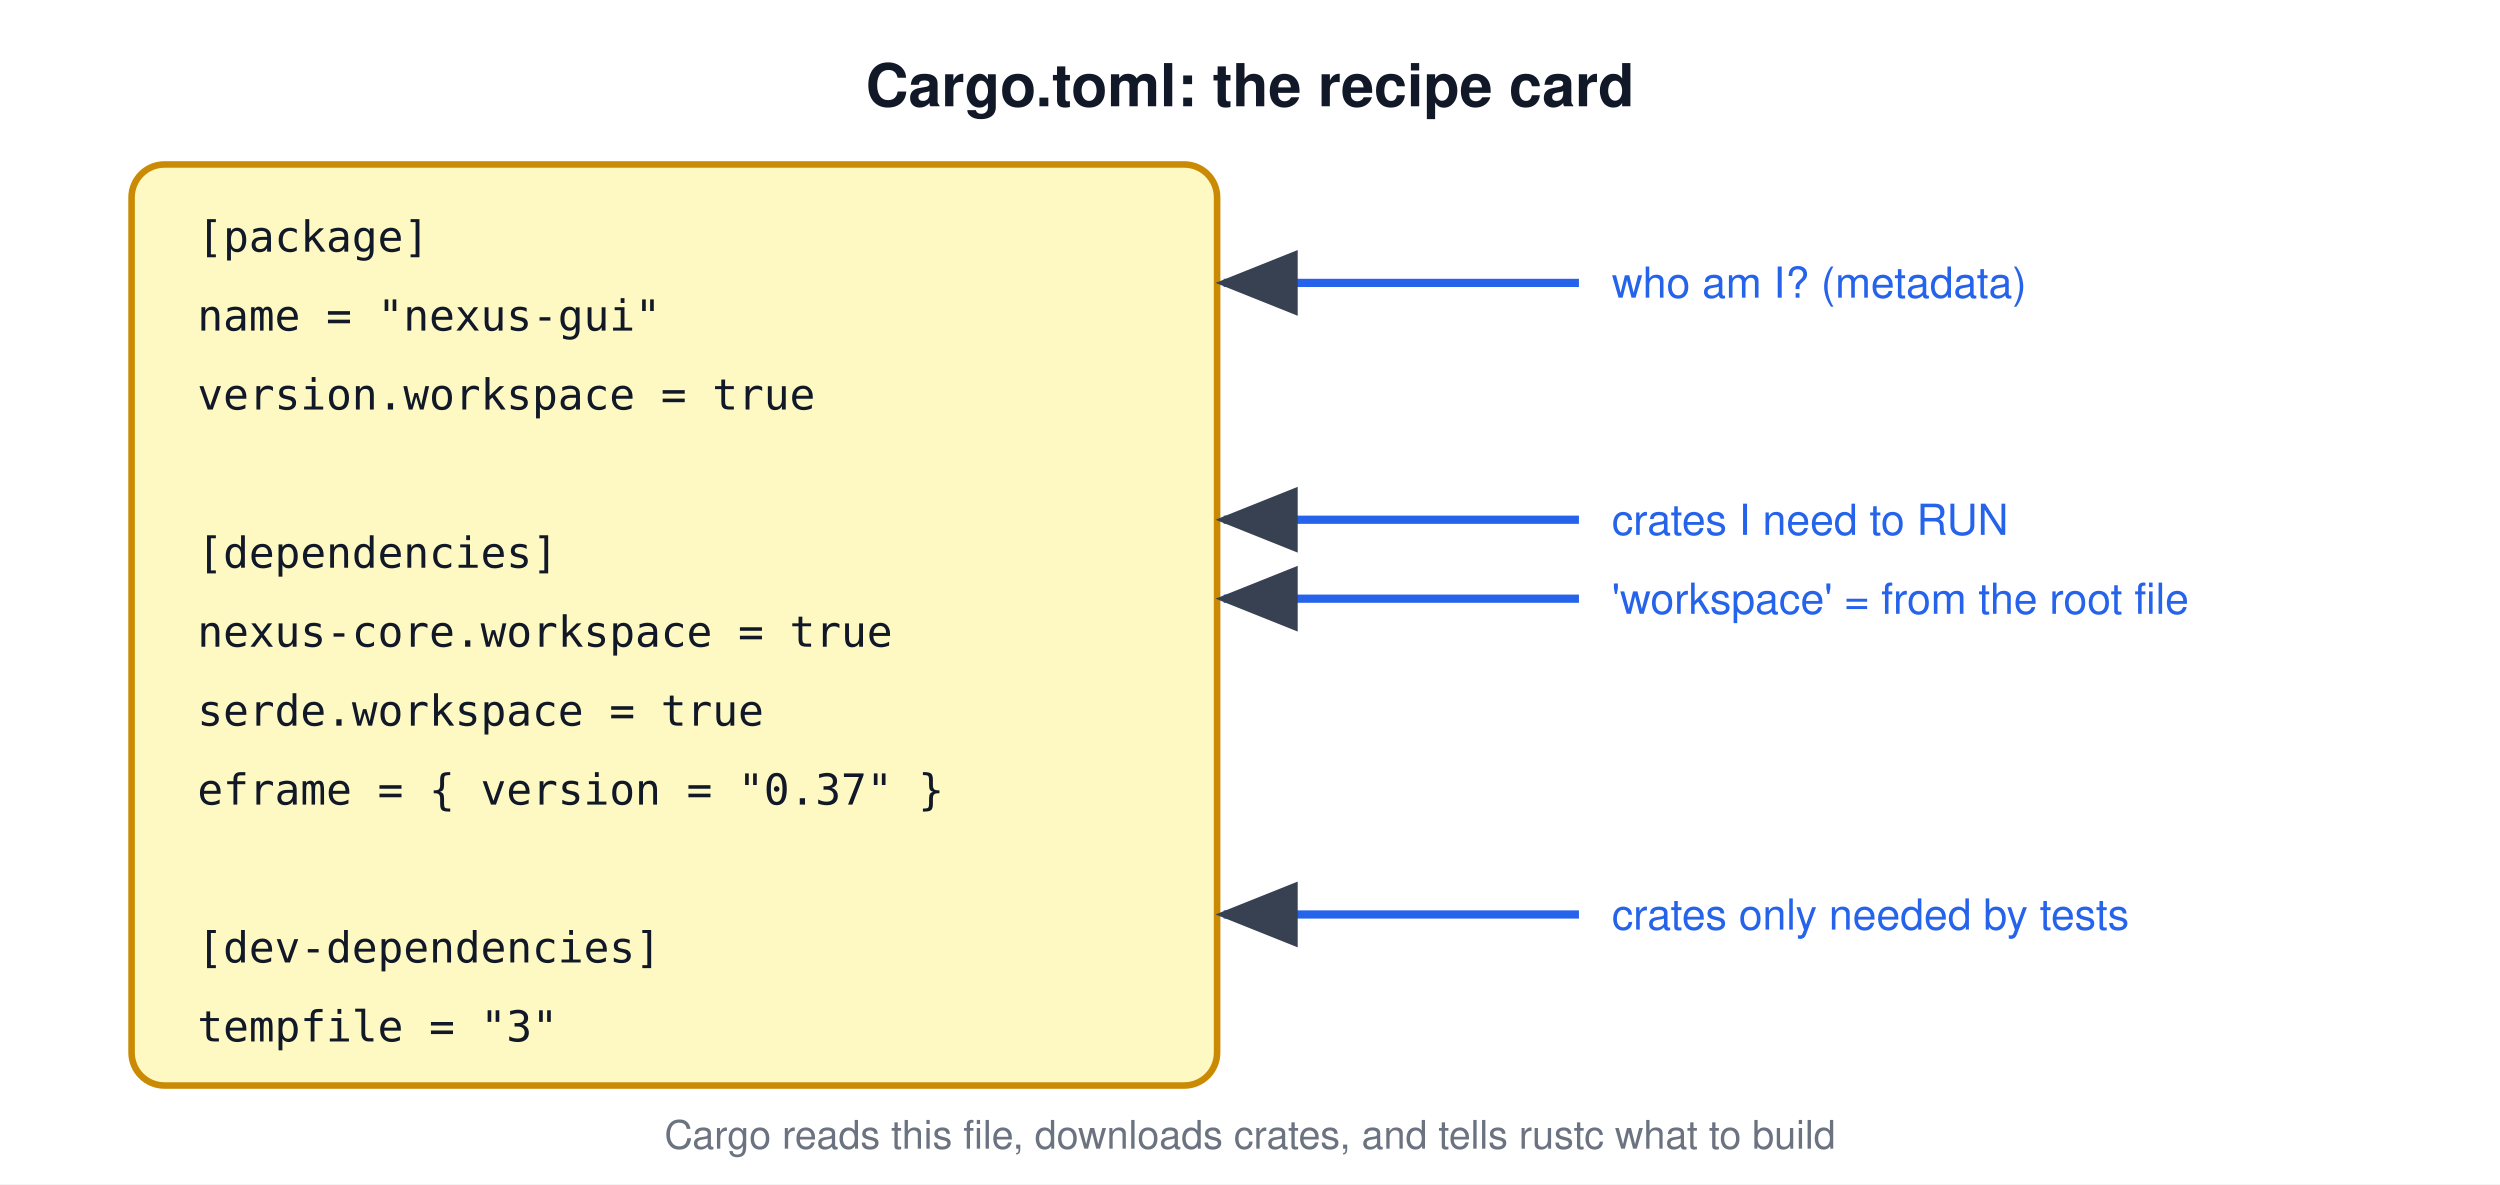
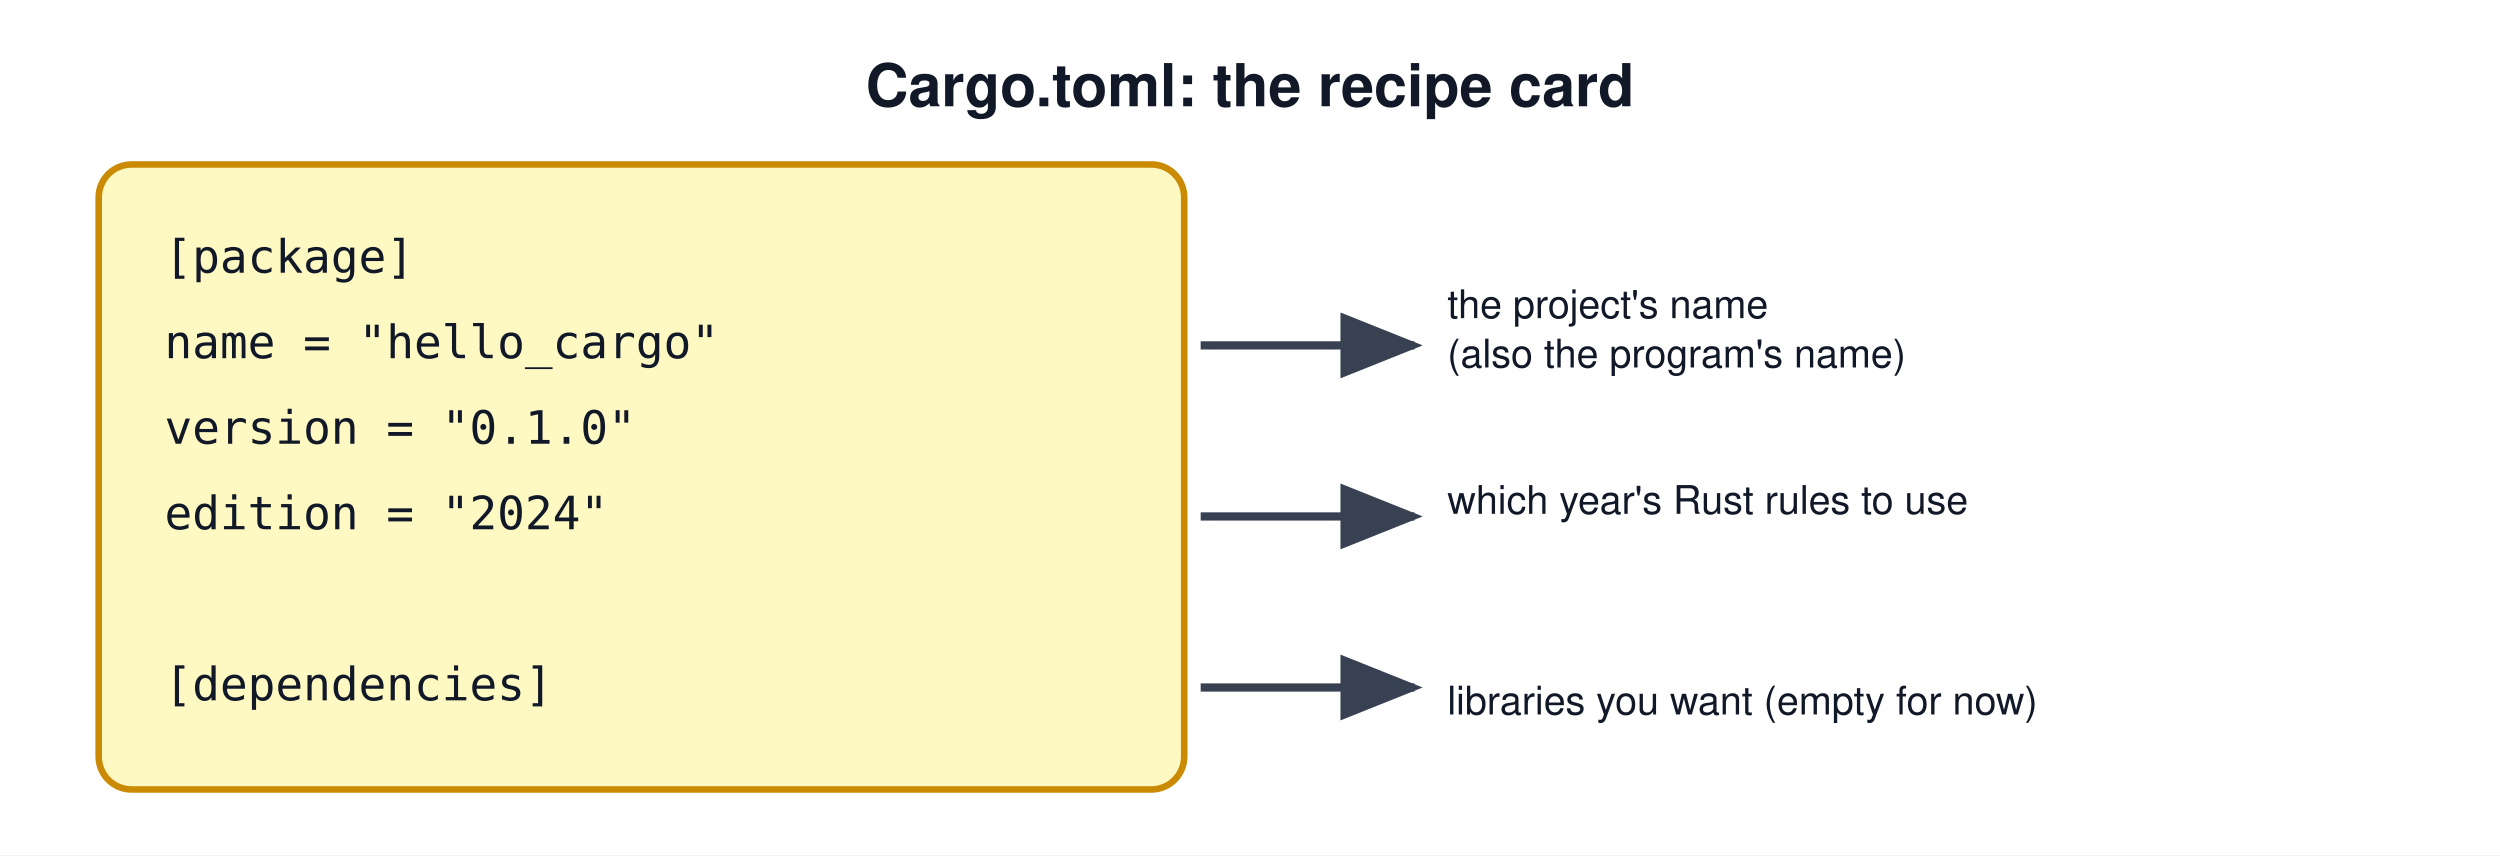
- <svg xmlns="http://www.w3.org/2000/svg" viewBox="0 0 760 360" width="760" height="360" role="img" aria-label="Cargo.toml anatomy">
+ <svg xmlns="http://www.w3.org/2000/svg" viewBox="0 0 760 260" width="760" height="260" role="img" aria-label="Anatomy of a small Cargo.toml">
  <defs>
    <marker id="ah" markerWidth="10" markerHeight="8" refX="9" refY="4" orient="auto">
      <polygon points="0 0, 10 4, 0 8" fill="#374151" />
    </marker>
  </defs>
-   <rect width="760" height="360" fill="#ffffff" />
+   <rect width="760" height="260" fill="#ffffff" />
  <text x="380.0" y="32.3" font-family="Helvetica, Arial, sans-serif" font-size="18" text-anchor="middle" font-weight="bold" fill="#111827">Cargo.toml: the recipe card</text>
-   <rect x="40" y="50" width="330" height="280" rx="10" fill="#fef9c3" stroke="#ca8a04" stroke-width="2" />
-   <text x="60" y="76.5" font-family="monospace" font-size="13" text-anchor="start" font-weight="normal" fill="#111827">[package]</text>
-   <text x="60" y="100.5" font-family="monospace" font-size="13" text-anchor="start" font-weight="normal" fill="#111827">name = "nexus-gui"</text>
-   <text x="60" y="124.5" font-family="monospace" font-size="13" text-anchor="start" font-weight="normal" fill="#111827">version.workspace = true</text>
-   <text x="60" y="148.6" font-family="monospace" font-size="13" text-anchor="start" font-weight="normal" fill="#111827" />
-   <text x="60" y="172.6" font-family="monospace" font-size="13" text-anchor="start" font-weight="normal" fill="#111827">[dependencies]</text>
-   <text x="60" y="196.6" font-family="monospace" font-size="13" text-anchor="start" font-weight="normal" fill="#111827">nexus-core.workspace = true</text>
-   <text x="60" y="220.6" font-family="monospace" font-size="13" text-anchor="start" font-weight="normal" fill="#111827">serde.workspace = true</text>
-   <text x="60" y="244.6" font-family="monospace" font-size="13" text-anchor="start" font-weight="normal" fill="#111827">eframe = { version = "0.37" }</text>
-   <text x="60" y="268.6" font-family="monospace" font-size="13" text-anchor="start" font-weight="normal" fill="#111827" />
-   <text x="60" y="292.6" font-family="monospace" font-size="13" text-anchor="start" font-weight="normal" fill="#111827">[dev-dependencies]</text>
-   <text x="60" y="316.6" font-family="monospace" font-size="13" text-anchor="start" font-weight="normal" fill="#111827">tempfile = "3"</text>
-   <line x1="480" y1="86" x2="372" y2="86" stroke="#2563eb" stroke-width="2.5" marker-end="url(#ah)" />
-   <text x="490" y="90.5" font-family="Helvetica, Arial, sans-serif" font-size="13" text-anchor="start" font-weight="normal" fill="#2563eb">who am I? (metadata)</text>
-   <line x1="480" y1="158" x2="372" y2="158" stroke="#2563eb" stroke-width="2.5" marker-end="url(#ah)" />
-   <text x="490" y="162.6" font-family="Helvetica, Arial, sans-serif" font-size="13" text-anchor="start" font-weight="normal" fill="#2563eb">crates I need to RUN</text>
-   <line x1="480" y1="182" x2="372" y2="182" stroke="#2563eb" stroke-width="2.5" marker-end="url(#ah)" />
-   <text x="490" y="186.6" font-family="Helvetica, Arial, sans-serif" font-size="13" text-anchor="start" font-weight="normal" fill="#2563eb">'workspace' = from the root file</text>
-   <line x1="480" y1="278" x2="372" y2="278" stroke="#2563eb" stroke-width="2.5" marker-end="url(#ah)" />
-   <text x="490" y="282.6" font-family="Helvetica, Arial, sans-serif" font-size="13" text-anchor="start" font-weight="normal" fill="#2563eb">crates only needed by tests</text>
-   <text x="380" y="349.2" font-family="Helvetica, Arial, sans-serif" font-size="12" text-anchor="middle" font-weight="normal" fill="#6b7280">Cargo reads this file, downloads crates, and tells rustc what to build</text>
+   <rect x="30" y="50" width="330" height="190" rx="10" fill="#fef9c3" stroke="#ca8a04" stroke-width="2" />
+   <text x="50" y="82.9" font-family="monospace" font-size="14" text-anchor="start" font-weight="normal" fill="#111827">[package]</text>
+   <text x="50" y="108.9" font-family="monospace" font-size="14" text-anchor="start" font-weight="normal" fill="#111827">name = "hello_cargo"</text>
+   <text x="50" y="134.9" font-family="monospace" font-size="14" text-anchor="start" font-weight="normal" fill="#111827">version = "0.1.0"</text>
+   <text x="50" y="160.9" font-family="monospace" font-size="14" text-anchor="start" font-weight="normal" fill="#111827">edition = "2024"</text>
+   <text x="50" y="212.9" font-family="monospace" font-size="14" text-anchor="start" font-weight="normal" fill="#111827">[dependencies]</text>
+   <line x1="365" y1="105" x2="430" y2="105" stroke="#374151" stroke-width="2.5" marker-end="url(#ah)" />
+   <text x="440" y="96.7" font-family="Helvetica, Arial, sans-serif" font-size="12" text-anchor="start" font-weight="normal" fill="#111827">the project's name</text>
+   <text x="440" y="111.7" font-family="Helvetica, Arial, sans-serif" font-size="12" text-anchor="start" font-weight="normal" fill="#111827">(also the program's name)</text>
+   <line x1="365" y1="157" x2="430" y2="157" stroke="#374151" stroke-width="2.5" marker-end="url(#ah)" />
+   <text x="440" y="156.2" font-family="Helvetica, Arial, sans-serif" font-size="12" text-anchor="start" font-weight="normal" fill="#111827">which year's Rust rules to use</text>
+   <line x1="365" y1="209" x2="430" y2="209" stroke="#374151" stroke-width="2.5" marker-end="url(#ah)" />
+   <text x="440" y="217.2" font-family="Helvetica, Arial, sans-serif" font-size="12" text-anchor="start" font-weight="normal" fill="#111827">libraries you want (empty for now)</text>
</svg>
